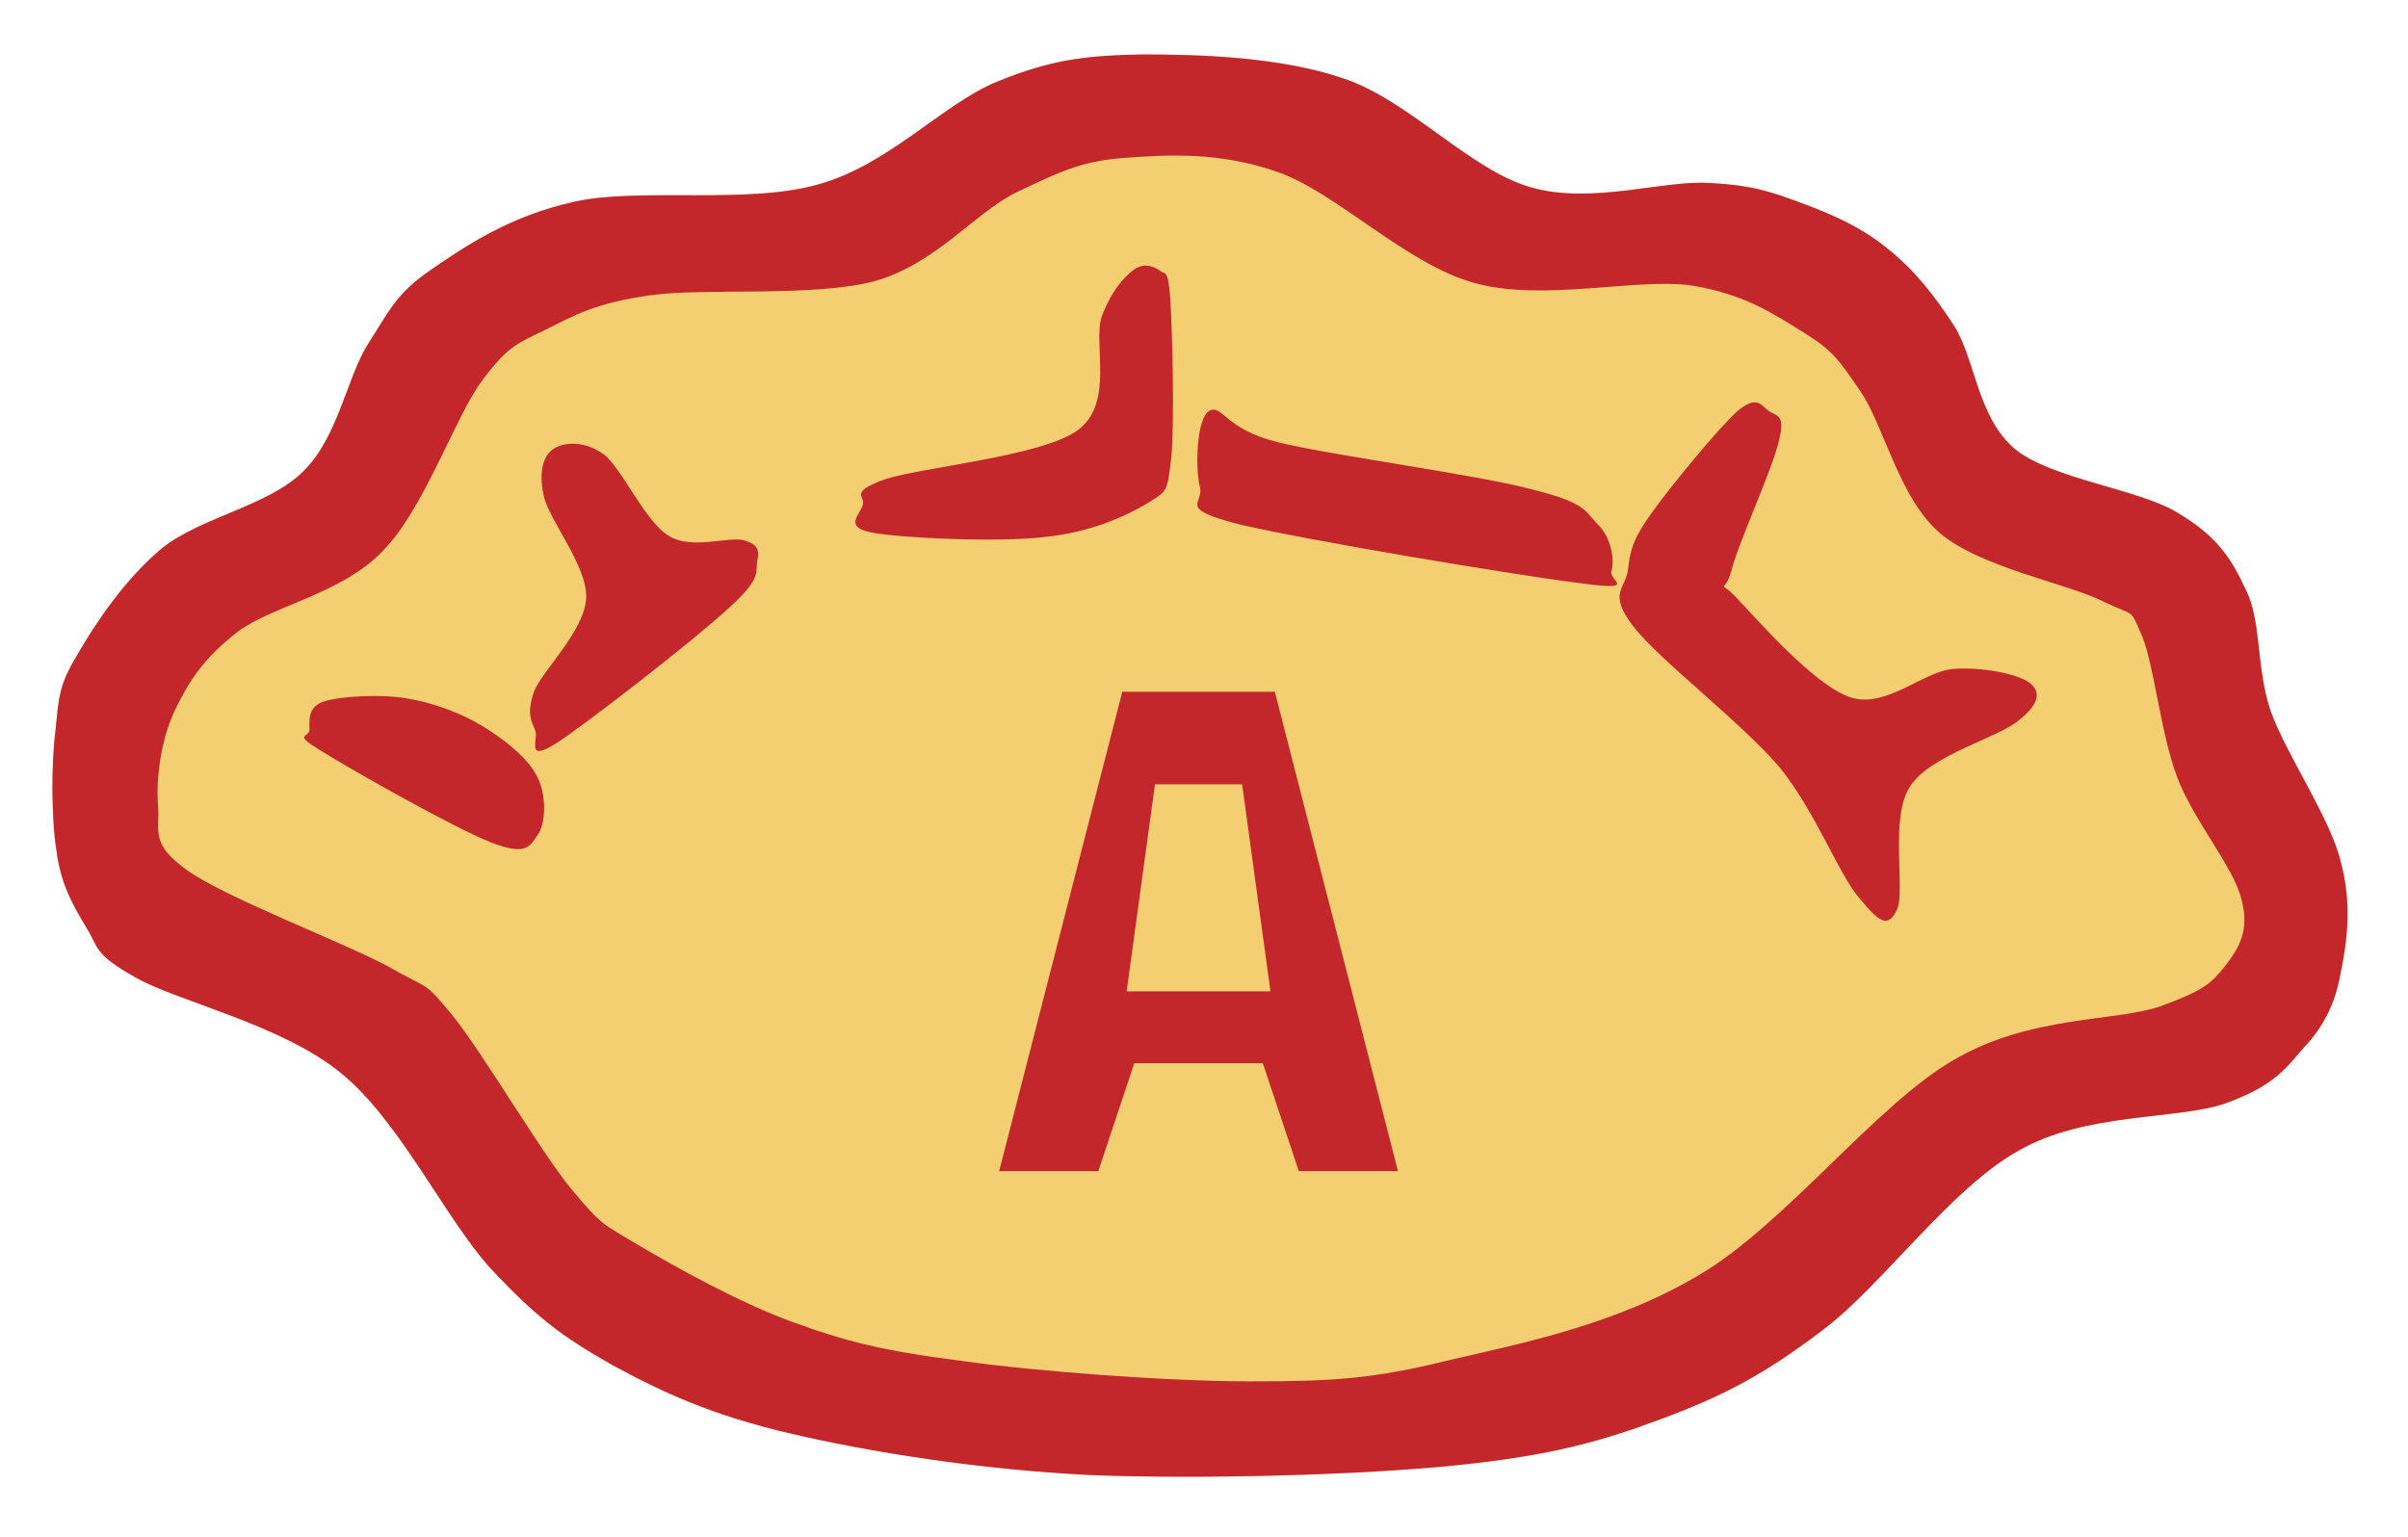
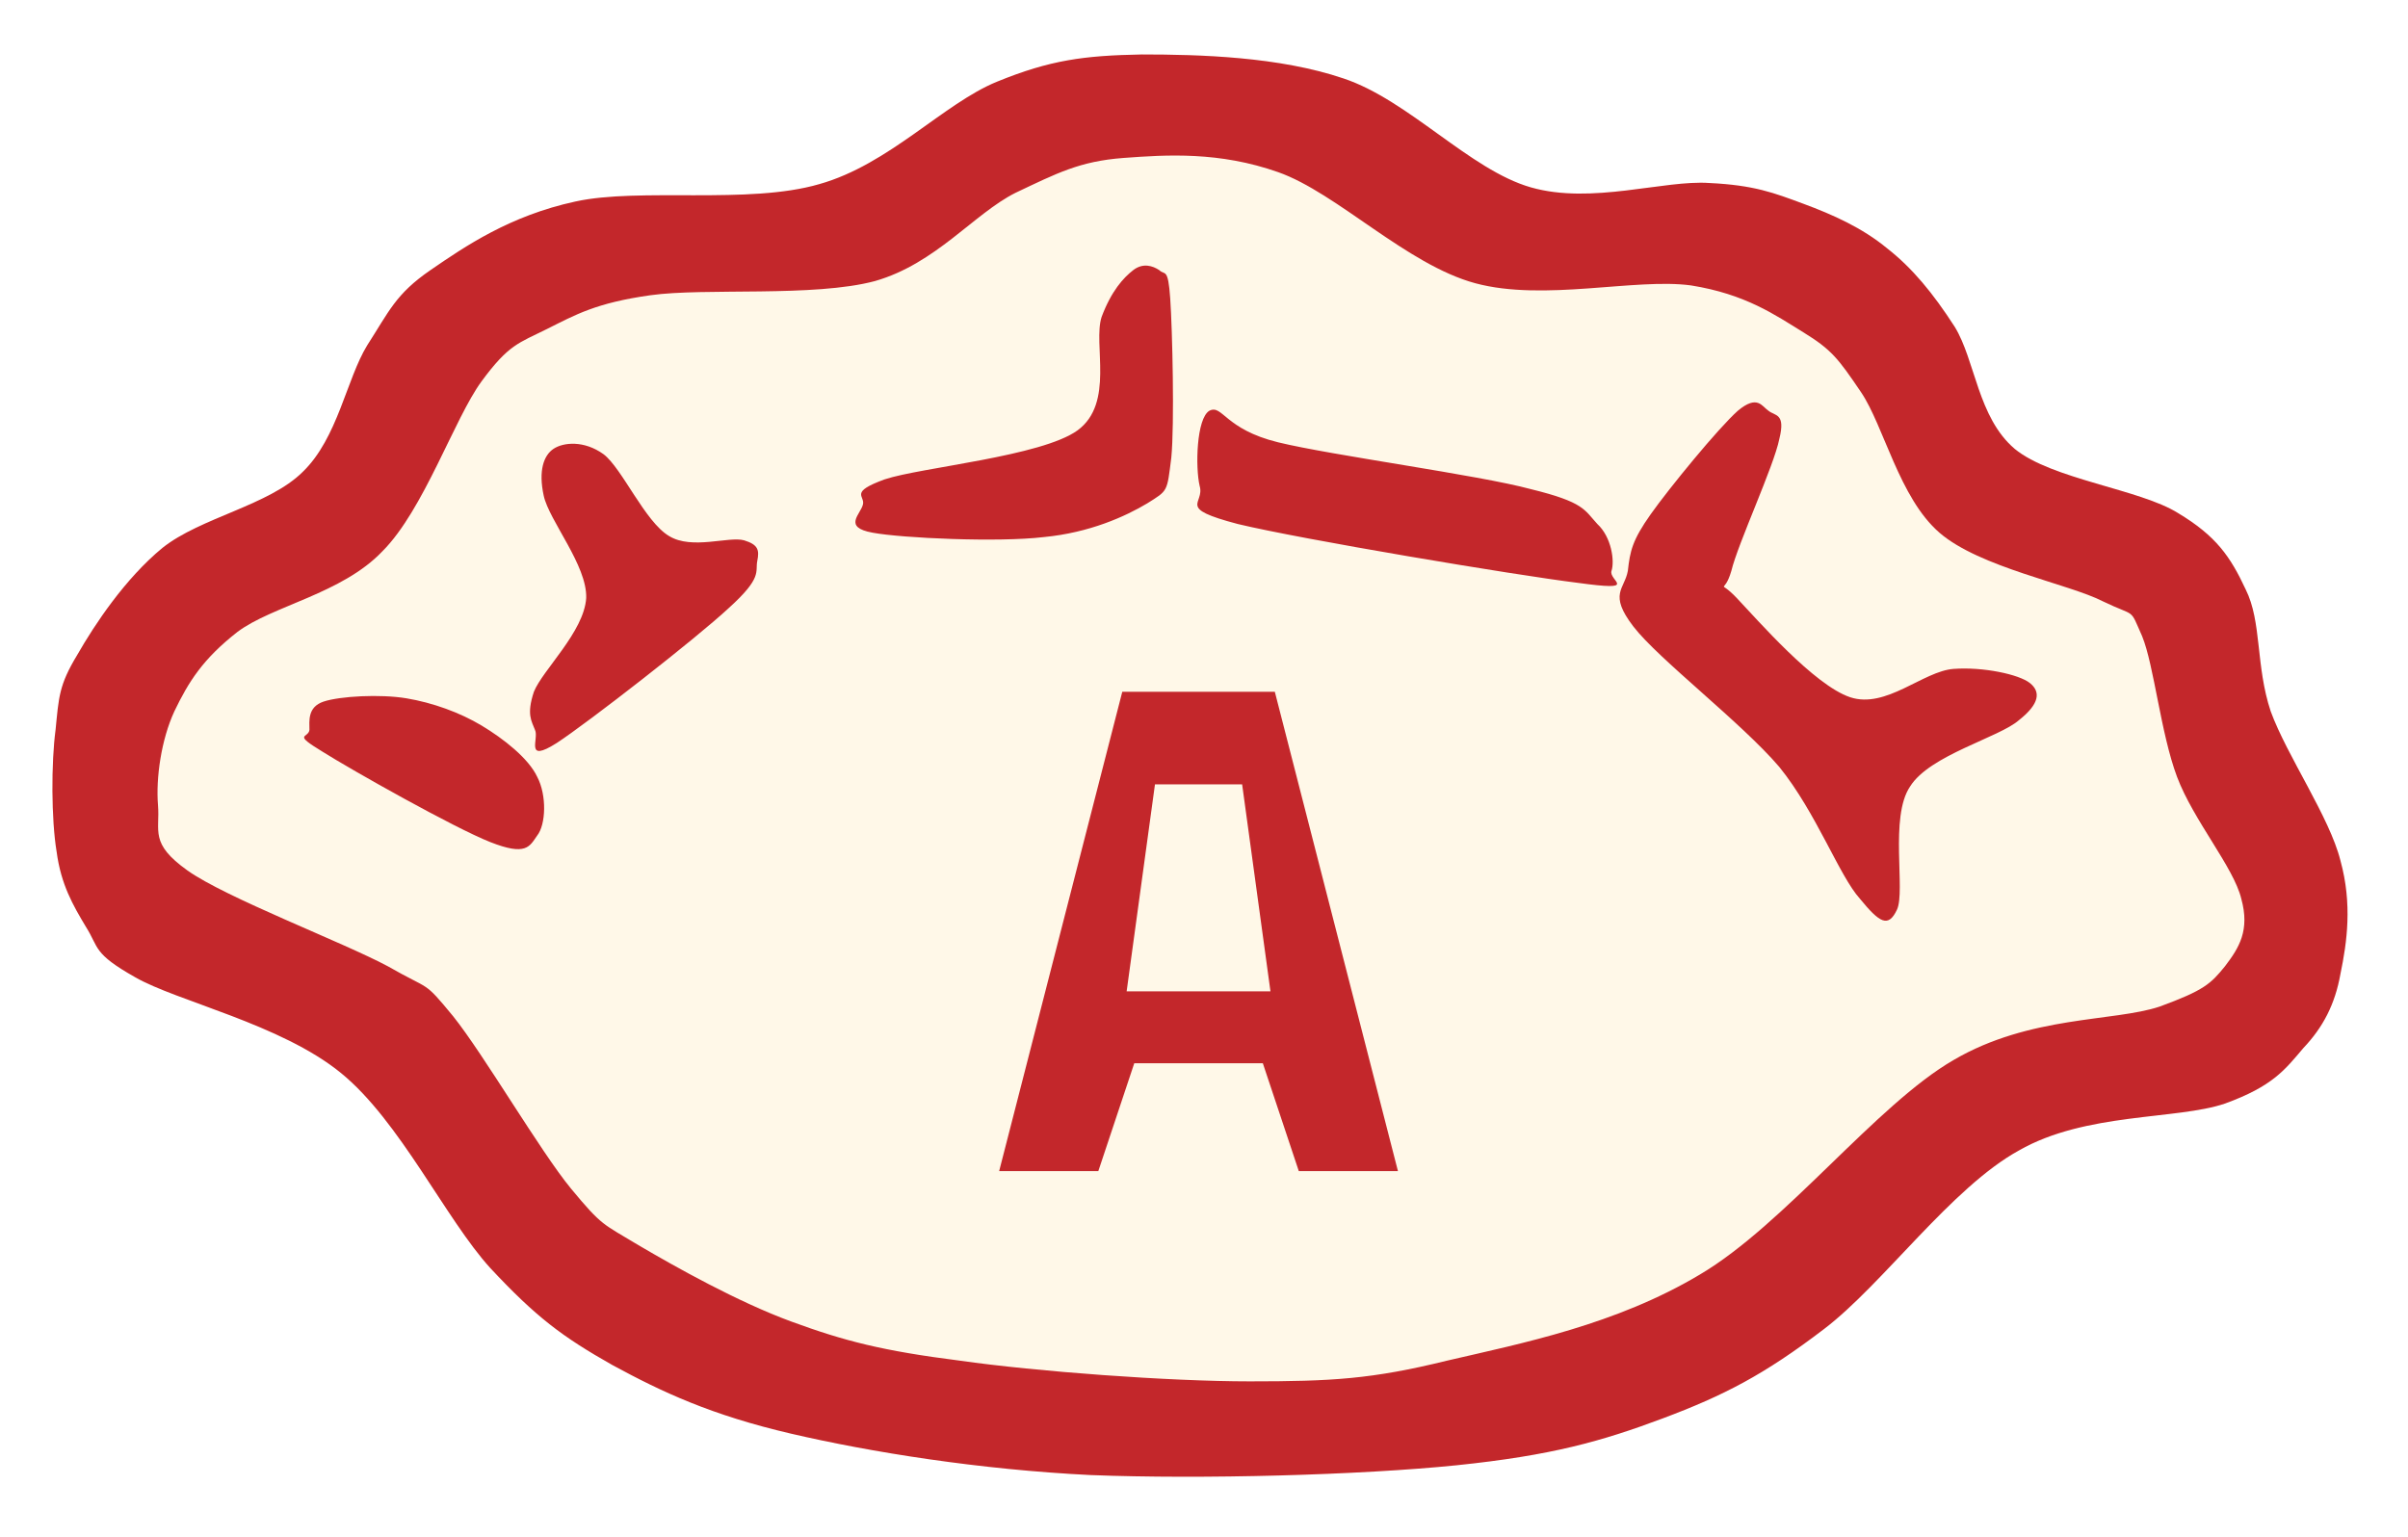
<svg xmlns="http://www.w3.org/2000/svg" viewBox="18 58 221 141">
-   <path fill="#f3cf72" d="M122.8 63 C128.1 63 135.4 63.2 141.3 65.2 C147.3 67.2 152.9 73.6 158.5 75.2 C164.1 76.8 170.7 74.5 174.9 74.8 C179 75 180.8 75.7 183.5 76.7 C186.2 77.7 188.9 78.9 191.2 80.8 C193.5 82.6 195.4 84.9 197.4 88 C199.3 91.1 199.5 96.3 202.9 99.2 C206.3 102 214.4 102.9 217.9 105.1 C221.4 107.2 222.7 109.1 224.1 112.1 C225.6 115.1 225 119.1 226.4 123.3 C227.9 127.4 231.8 133 232.8 137 C233.9 141 233.4 144.5 232.8 147.4 C232.3 150.2 231.2 152.3 229.4 154.2 C227.7 156.2 226.6 157.7 222.2 159.3 C217.8 160.8 209.4 160.1 203.3 163.6 C197.1 167 190.8 175.9 185.4 180 C179.9 184.2 176.2 186.1 170.6 188.2 C165 190.3 160.4 191.6 151.7 192.5 C142.9 193.4 128.3 193.8 118.1 193.4 C107.9 192.9 97.9 191.3 90.6 189.6 C83.3 187.9 78.8 185.8 74.2 183.3 C69.6 180.7 67.2 178.9 63 174.4 C58.9 169.9 54.7 160.9 49.3 156.5 C43.8 152 34.2 149.9 30.4 147.7 C26.5 145.5 27.1 145 25.9 143.1 C24.7 141.1 23.6 139.2 23.2 136.2 C22.7 133.2 22.7 128 23.1 125 C23.4 122 23.4 120.9 25.1 118.1 C26.7 115.3 29.5 111.1 32.9 108.3 C36.4 105.5 42.7 104.4 45.8 101.3 C49 98.2 49.8 92.8 51.7 89.7 C53.7 86.6 54.3 85 57.5 82.8 C60.7 80.6 64.8 77.8 70.8 76.5 C76.7 75.2 86.7 76.8 93.2 74.9 C99.6 73.1 104.6 67.5 109.5 65.5 C114.4 63.5 117.5 63.1 122.8 63 Z " />
+   <path fill="#fff8e8" d="M122.8 63 C128.1 63 135.4 63.2 141.3 65.2 C147.3 67.2 152.9 73.6 158.5 75.2 C164.1 76.8 170.7 74.5 174.9 74.8 C179 75 180.8 75.7 183.5 76.7 C186.2 77.7 188.9 78.9 191.2 80.8 C193.5 82.6 195.4 84.9 197.4 88 C199.3 91.1 199.5 96.3 202.9 99.2 C206.3 102 214.4 102.9 217.9 105.1 C221.4 107.2 222.7 109.1 224.1 112.1 C225.6 115.1 225 119.1 226.4 123.3 C227.9 127.4 231.8 133 232.8 137 C233.9 141 233.4 144.5 232.8 147.4 C232.3 150.2 231.2 152.3 229.4 154.2 C227.7 156.2 226.6 157.7 222.2 159.3 C217.8 160.8 209.4 160.1 203.3 163.6 C197.1 167 190.8 175.9 185.4 180 C179.9 184.2 176.2 186.1 170.6 188.2 C165 190.3 160.4 191.6 151.7 192.5 C142.9 193.4 128.3 193.8 118.1 193.4 C107.9 192.9 97.9 191.3 90.6 189.6 C83.3 187.9 78.8 185.8 74.2 183.3 C69.6 180.7 67.2 178.9 63 174.4 C58.9 169.9 54.7 160.9 49.3 156.5 C43.8 152 34.2 149.9 30.4 147.7 C26.5 145.5 27.1 145 25.9 143.1 C24.7 141.1 23.6 139.2 23.2 136.2 C22.7 133.2 22.7 128 23.1 125 C23.4 122 23.4 120.9 25.1 118.1 C26.7 115.3 29.5 111.1 32.9 108.3 C36.4 105.5 42.7 104.4 45.8 101.3 C49 98.2 49.8 92.8 51.7 89.7 C53.7 86.6 54.3 85 57.5 82.8 C60.7 80.6 64.8 77.8 70.8 76.5 C76.7 75.2 86.7 76.8 93.2 74.9 C99.6 73.1 104.6 67.5 109.5 65.5 C114.4 63.5 117.5 63.1 122.8 63 Z " />
  <path fill="#c3272b" fill-rule="evenodd" d="M122.8 63 C128.1 63 135.4 63.2 141.3 65.2 C147.3 67.2 152.9 73.6 158.5 75.2 C164.1 76.8 170.7 74.5 174.9 74.8 C179 75 180.8 75.7 183.5 76.7 C186.2 77.7 188.9 78.9 191.2 80.8 C193.5 82.6 195.4 84.9 197.4 88 C199.3 91.1 199.5 96.3 202.9 99.2 C206.3 102 214.4 102.9 217.9 105.1 C221.4 107.2 222.7 109.1 224.1 112.1 C225.6 115.1 225 119.1 226.4 123.3 C227.9 127.4 231.8 133 232.8 137 C233.9 141 233.4 144.5 232.8 147.4 C232.3 150.2 231.2 152.3 229.4 154.2 C227.7 156.2 226.6 157.7 222.2 159.3 C217.8 160.8 209.4 160.1 203.3 163.6 C197.1 167 190.8 175.9 185.4 180 C179.9 184.2 176.2 186.1 170.6 188.2 C165 190.3 160.4 191.6 151.7 192.5 C142.9 193.4 128.3 193.8 118.1 193.4 C107.9 192.9 97.9 191.3 90.6 189.6 C83.3 187.9 78.8 185.8 74.2 183.3 C69.6 180.7 67.2 178.9 63 174.4 C58.9 169.9 54.7 160.9 49.3 156.5 C43.8 152 34.2 149.9 30.4 147.7 C26.5 145.5 27.1 145 25.9 143.1 C24.7 141.1 23.6 139.2 23.2 136.2 C22.7 133.2 22.7 128 23.1 125 C23.4 122 23.4 120.9 25.1 118.1 C26.7 115.3 29.5 111.1 32.9 108.3 C36.4 105.5 42.7 104.4 45.8 101.3 C49 98.2 49.8 92.8 51.7 89.7 C53.7 86.6 54.3 85 57.5 82.8 C60.7 80.6 64.8 77.8 70.8 76.5 C76.7 75.2 86.7 76.8 93.2 74.9 C99.6 73.1 104.6 67.5 109.5 65.5 C114.4 63.5 117.5 63.1 122.8 63 Z  M111.2 75.7 C107.4 77.6 103.9 82.2 98.3 83.8 C92.7 85.3 82.7 84.4 77.7 85.1 C72.7 85.8 70.8 86.9 68.2 88.2 C65.6 89.5 64.7 89.6 62.2 93 C59.7 96.4 56.9 104.8 53.1 108.6 C49.4 112.5 43 113.6 39.8 116 C36.6 118.5 35.3 120.6 34 123.3 C32.8 125.9 32.3 129.4 32.5 131.9 C32.7 134.3 31.7 135.4 35.2 137.9 C38.7 140.4 49.5 144.5 53.6 146.7 C57.6 149 56.8 147.9 59.6 151.3 C62.4 154.8 67.6 163.7 70.4 167.1 C73.3 170.6 73.3 170.3 76.6 172.3 C80 174.3 85.7 177.5 90.6 179.3 C95.5 181.1 99 182 106.1 182.9 C113.1 183.9 125.3 184.8 132.7 184.8 C140.2 184.8 143.9 184.6 150.8 182.9 C157.7 181.3 166.3 179.6 174 175 C181.8 170.4 190.2 159.4 197.3 155.3 C204.3 151.2 212 151.8 216.2 150.4 C220.3 148.9 220.9 148.3 222.2 146.7 C223.5 145 224.5 143.4 223.7 140.5 C223 137.6 219.3 133.3 217.8 129.3 C216.3 125.3 215.7 119.1 214.6 116.4 C213.4 113.7 214.1 114.7 211 113.2 C207.9 111.6 199.7 110.1 196 106.9 C192.3 103.7 190.9 97.1 188.8 94 C186.7 90.9 186.1 90.1 183.5 88.5 C180.9 86.9 178.2 85 173.2 84.2 C168.1 83.5 159.7 85.7 153.4 84 C147.1 82.3 140.7 75.7 135.3 73.8 C129.9 71.9 125.1 72.2 121.1 72.5 C117.1 72.8 115 73.9 111.2 75.7 Z " />
  <path fill="#c3272b" d="M177.5 95.7 C179.3 94.2 179.7 95.3 180.3 95.7 C180.9 96.2 181.9 95.9 181.3 98.3 C180.8 100.8 177.5 107.9 176.9 110.4 C176.2 112.8 175.6 111 177.4 112.9 C179.3 114.9 184.5 120.9 187.8 122 C191.1 123.1 194.5 119.6 197.3 119.4 C200 119.2 203.3 119.9 204.3 120.7 C205.3 121.5 205.2 122.6 203.3 124.1 C201.5 125.7 195.1 127.3 193.3 130.2 C191.4 133 192.9 139.8 192.1 141.5 C191.3 143.2 190.5 142.7 188.7 140.5 C186.8 138.4 184.7 132.6 181.3 128.4 C177.8 124.3 170.2 118.5 167.9 115.5 C165.6 112.5 167.1 112.1 167.4 110.4 C167.6 108.6 167.8 107.6 169.5 105.2 C171.2 102.8 175.7 97.3 177.5 95.7 Z  M129 95.7 C130.2 95.1 130.4 97.4 135.3 98.6 C140.2 99.8 153.7 101.6 158.5 102.9 C163.4 104.1 163.4 104.8 164.6 106.1 C165.9 107.3 166.2 109.5 165.9 110.4 C165.6 111.3 168.6 112.3 162.8 111.5 C157.1 110.8 137.4 107.5 131.6 106.1 C125.9 104.6 128.6 104.3 128.1 102.6 C127.7 100.9 127.8 96.4 129 95.7 Z  M122 82.8 C122.9 82.1 123.8 82.4 124.4 82.8 C124.9 83.3 125.2 82.5 125.4 85.4 C125.6 88.3 125.8 96.9 125.5 100 C125.1 103.2 125.2 103 123.3 104.2 C121.3 105.4 118 106.9 113.8 107.3 C109.6 107.8 100.8 107.4 98.1 106.9 C95.3 106.4 97 105.2 97.2 104.3 C97.4 103.5 95.9 103.2 99.2 102 C102.5 100.9 113.6 99.9 116.9 97.5 C120.3 95 118.3 89.6 119.1 87.1 C120 84.7 121.1 83.5 122 82.8 Z  M68.8 99.2 C69.7 98.6 71.6 98.4 73.4 99.7 C75.1 101 77.2 105.9 79.4 107.2 C81.5 108.5 84.9 107.2 86.3 107.6 C87.6 108 87.7 108.5 87.5 109.5 C87.3 110.5 88 111 84.9 113.8 C81.9 116.6 72 124.3 69.1 126.2 C66.1 128.1 67.5 125.8 67.1 125 C66.8 124.2 66.3 123.6 67 121.5 C67.8 119.5 71.6 116 71.8 112.9 C71.9 109.9 68.4 105.8 67.9 103.5 C67.4 101.2 67.9 99.8 68.8 99.2 Z  M47.7 122.4 C49.2 121.9 52.9 121.7 55.3 122.1 C57.7 122.5 60.2 123.4 62.2 124.6 C64.2 125.8 66.5 127.6 67.3 129.3 C68.2 131 68.1 133.7 67.3 134.7 C66.6 135.7 66.3 136.6 63 135.3 C59.7 134 50.3 128.7 47.6 127 C44.8 125.3 46.3 125.8 46.4 125 C46.4 124.2 46.2 122.9 47.7 122.4 Z" />
  <path fill="#c3272b" fill-rule="evenodd" d="M109.7 165.5L121 121.5L135 121.5L146.3 165.5L137.2 165.5L133.9 155.6L122.1 155.6L118.8 165.5Z M124 130L132 130L134.6 149L121.4 149Z" />
</svg>
